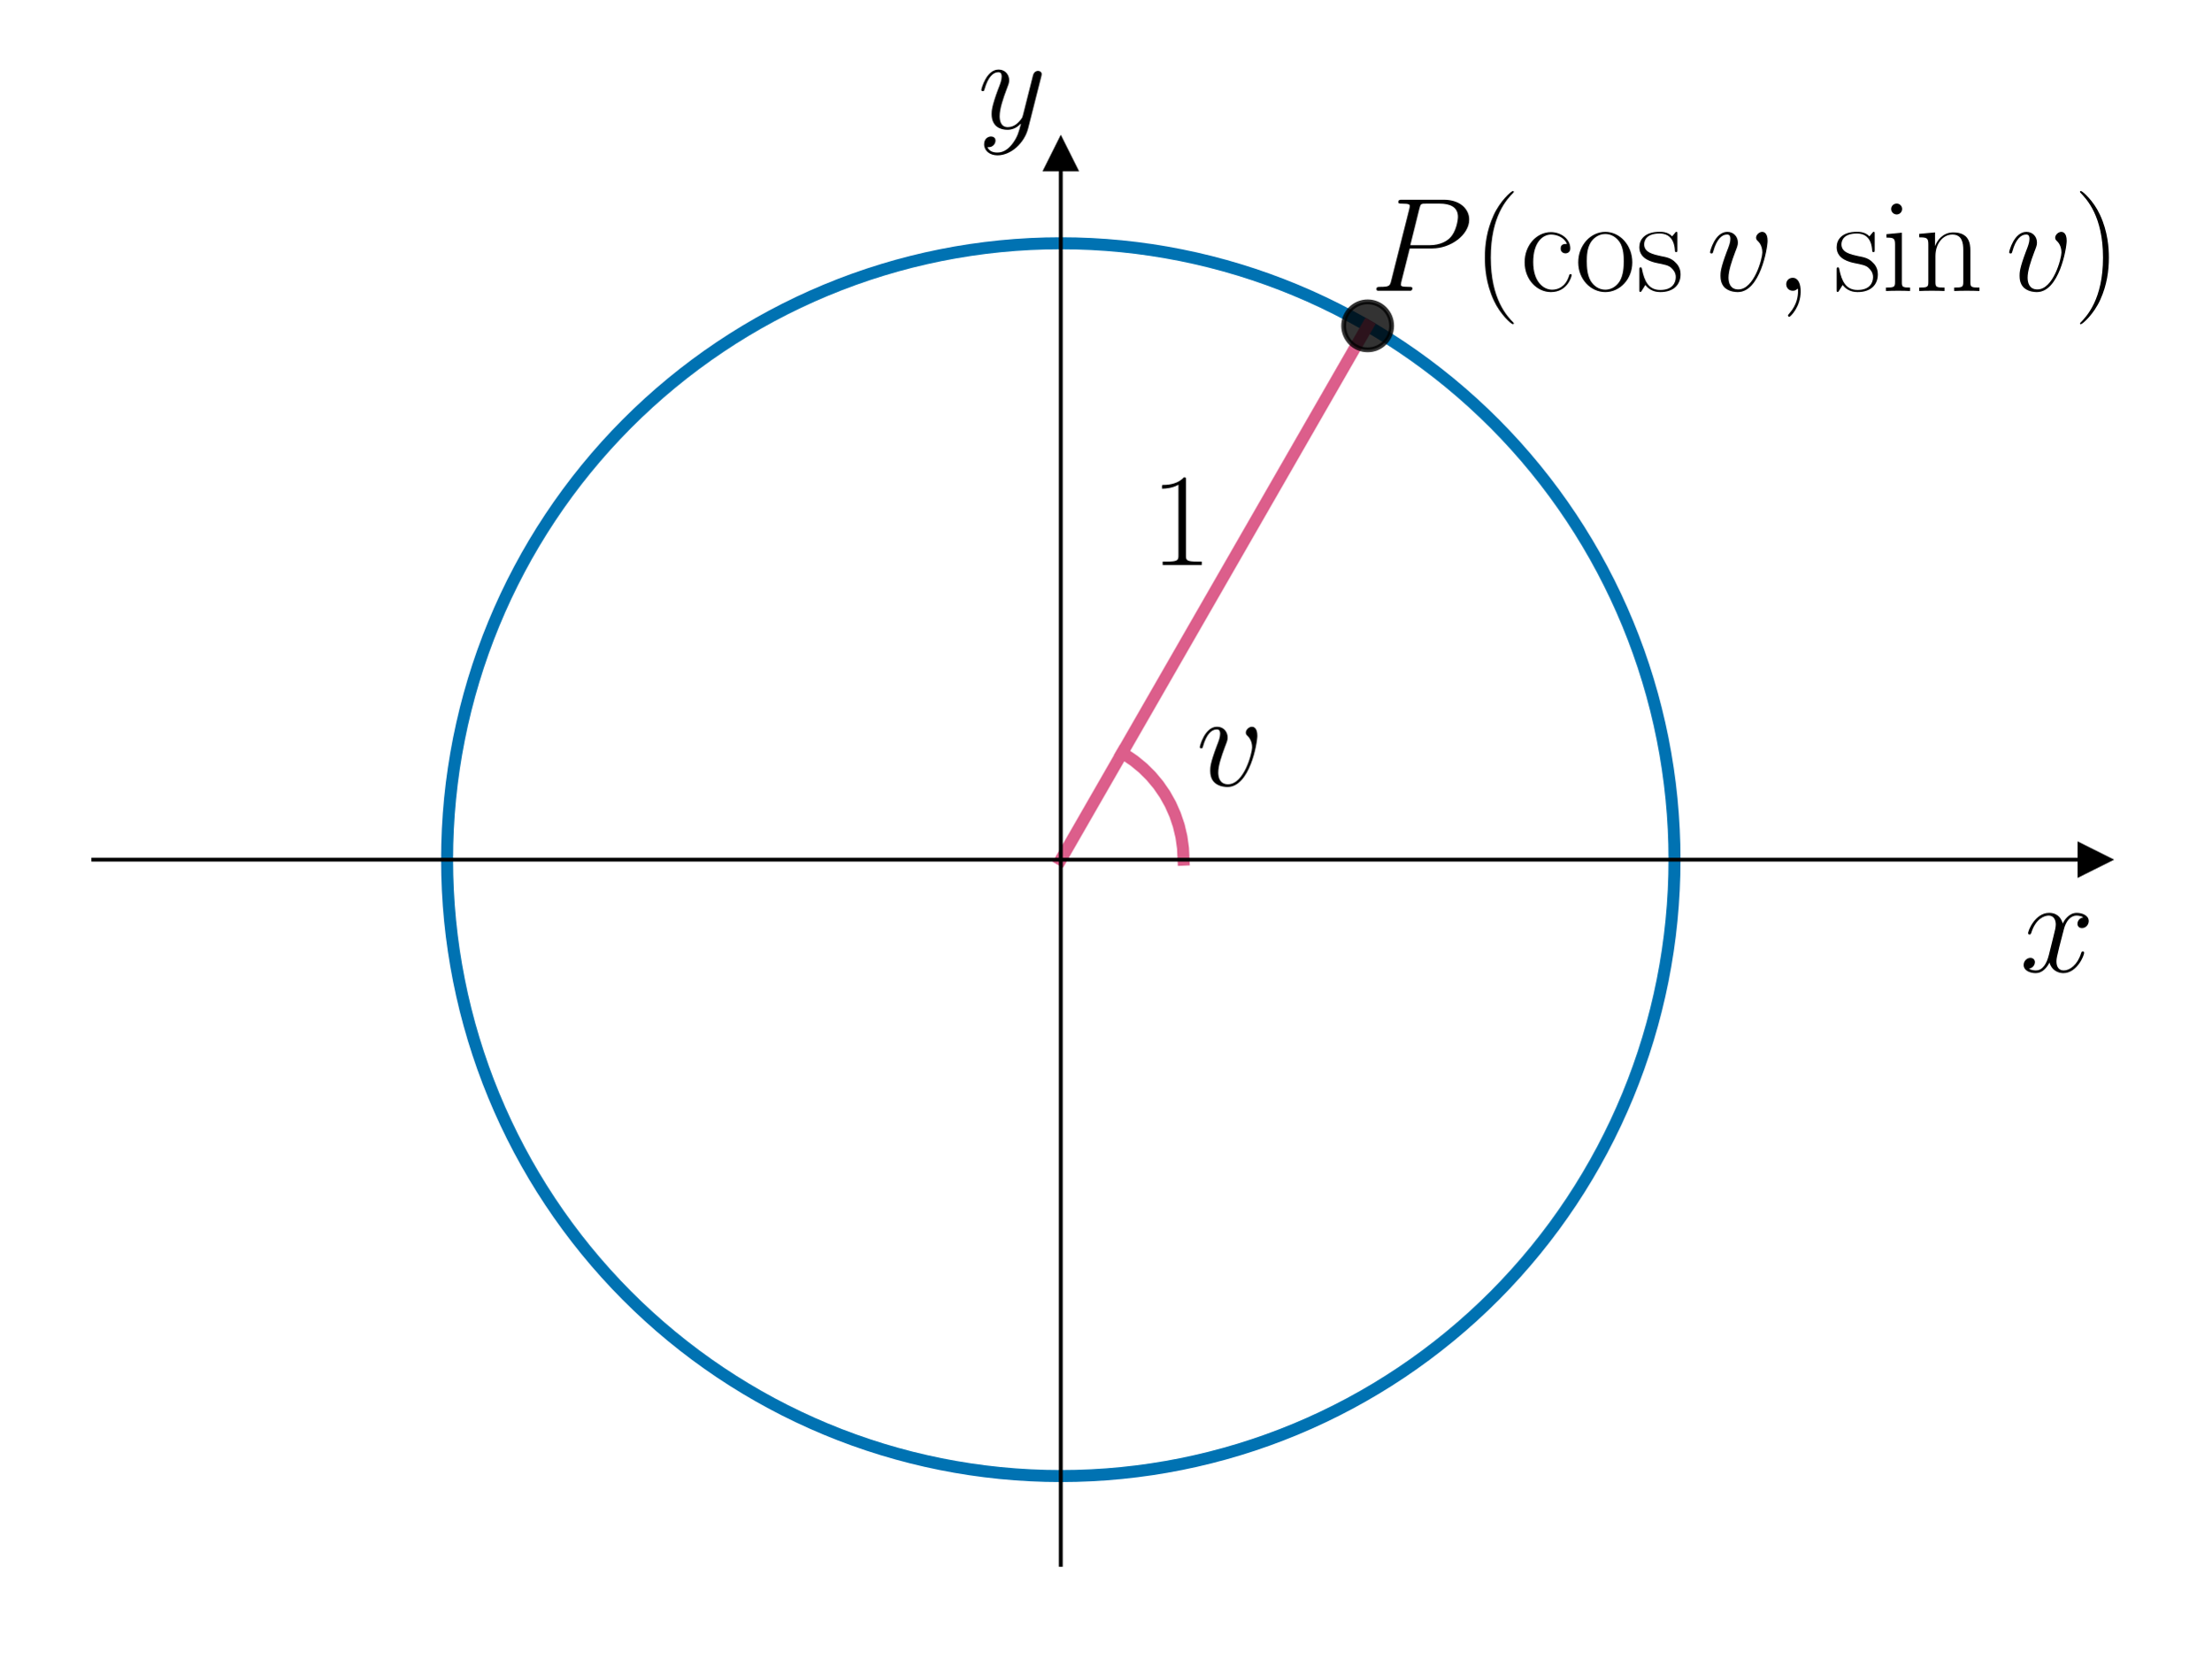
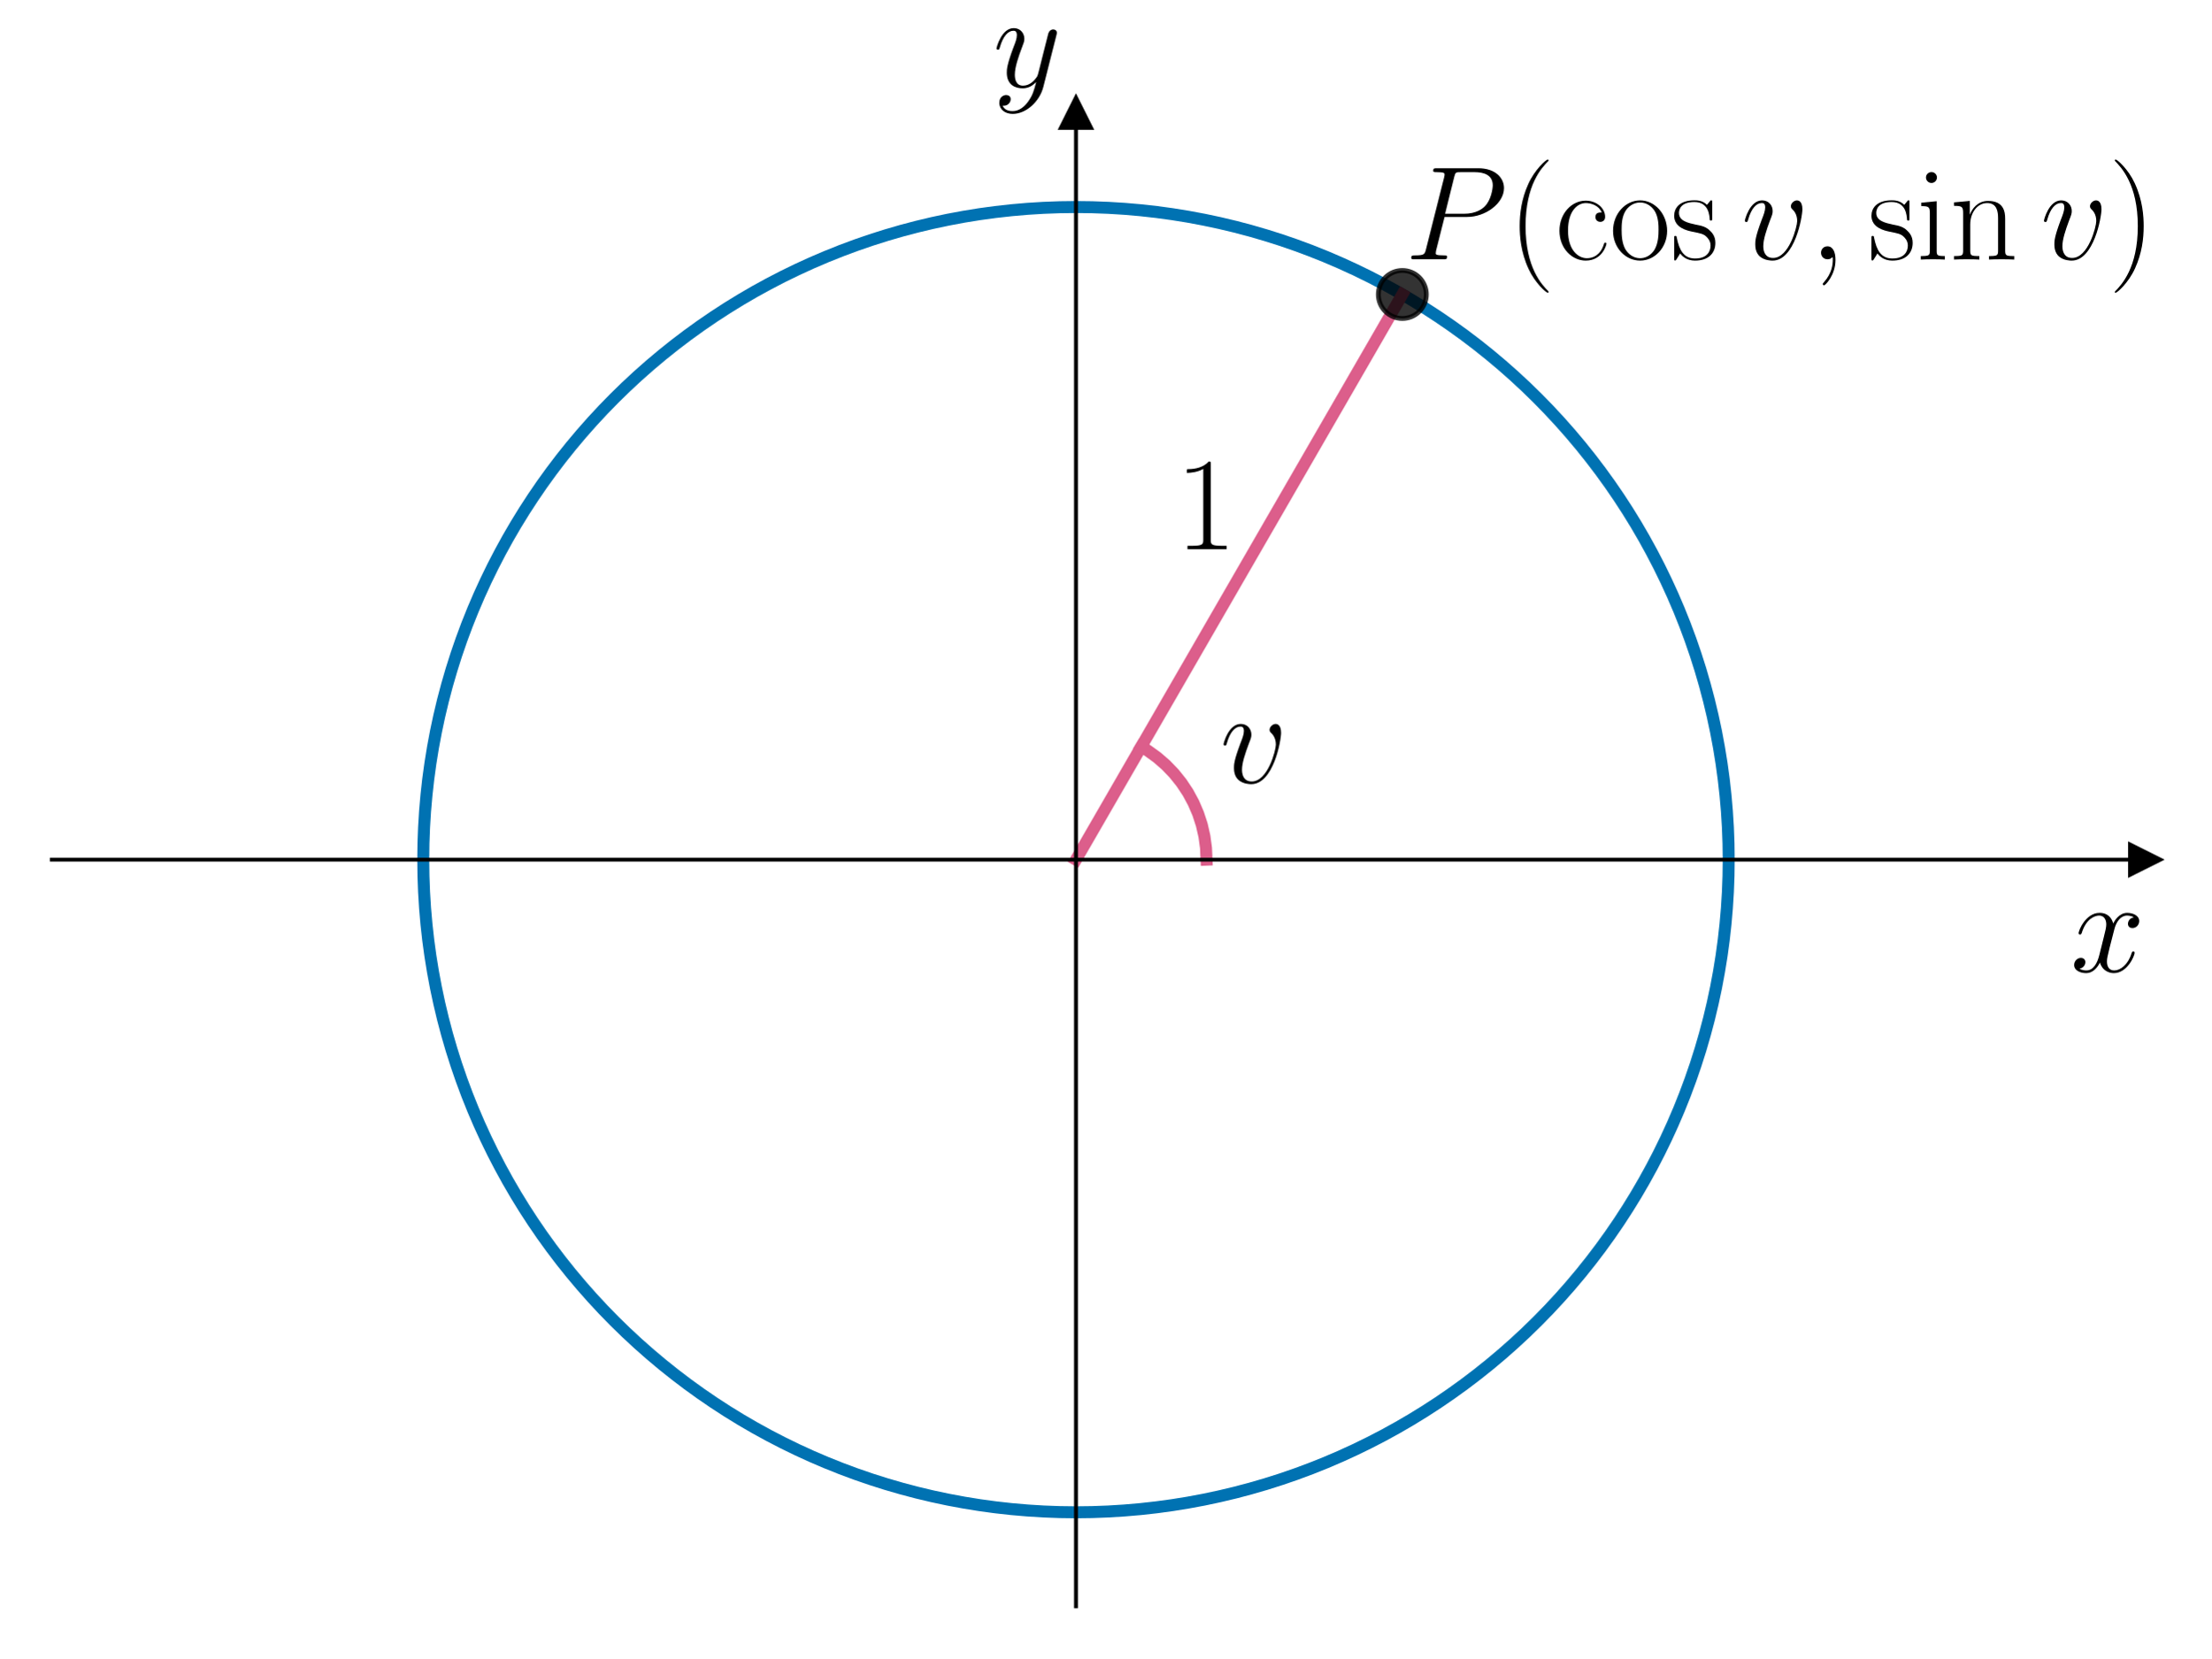
<svg xmlns="http://www.w3.org/2000/svg" xmlns:xlink="http://www.w3.org/1999/xlink" width="460.8pt" height="345.6pt" viewBox="0 0 460.8 345.6" version="1.1">
  <defs>
    <style type="text/css">*{stroke-linejoin: round; stroke-linecap: butt}</style>
  </defs>
  <g id="figure_1">
    <g id="patch_1">
      <path d="M 0 345.6  L 460.8 345.6  L 460.8 0  L 0 0  L 0 345.6  z " style="fill: none" />
    </g>
    <g id="axes_1">
      <g id="patch_2">
-         <path d="M 19.44 326.16  L 436.479 326.16  L 436.479 32.199  L 19.44 32.199  L 19.44 326.16  z " style="fill: none" />
+         <path d="M 10.8 334.8  L 447 334.8  L 447 23.559  L 10.8 23.559  L 10.8 334.8  z " style="fill: none" />
      </g>
      <g id="patch_3">
-         <path d="M 221.073 307.659  C 254.993 307.659 287.528 294.122 311.514 270.028  C 335.499 245.935 348.975 213.253 348.975 179.179  C 348.975 145.106 335.499 112.424 311.514 88.331  C 287.528 64.237 254.993 50.7 221.073 50.7  C 187.153 50.7 154.617 64.237 130.632 88.331  C 106.647 112.424 93.17 145.106 93.17 179.179  C 93.17 213.253 106.647 245.935 130.632 270.028  C 154.617 294.122 187.153 307.659 221.073 307.659  L 221.073 307.659  z " clip-path="url(#p3298c313ee)" style="fill: none; stroke: #0072b2; stroke-width: 2.5; stroke-linejoin: miter" />
+         <path d="M 224.237 315.211  C 260.313 315.211 294.917 300.878 320.426 275.369  C 345.936 249.859 360.269 215.256 360.269 179.179  C 360.269 143.103 345.936 108.5 320.426 82.99  C 294.917 57.481 260.313 43.147 224.237 43.147  C 188.161 43.147 153.558 57.481 128.048 82.99  C 102.538 108.5 88.205 143.103 88.205 179.179  C 88.205 215.256 102.538 249.859 128.048 275.369  C 153.558 300.878 188.161 315.211 224.237 315.211  L 224.237 315.211  z " clip-path="url(#pbe9446c201)" style="fill: none; stroke: #0072b2; stroke-width: 2.5; stroke-linejoin: miter" />
      </g>
      <g id="matplotlib.axis_1">
        <g id="text_1">
-           <g transform="translate(420.9576 202.5512) scale(0.28 -0.28)">
+           <g transform="translate(431.4785 202.5512) scale(0.28 -0.28)">
            <defs>
              <path id="CMMI12-78" d="M 3034 2606  C 2829 2567 2752 2414 2752 2293  C 2752 2139 2874 2088 2963 2088  C 3155 2088 3290 2254 3290 2427  C 3290 2695 2982 2816 2714 2816  C 2323 2816 2106 2433 2048 2312  C 1901 2816 1504 2816 1389 2816  C 736 2816 390 1980 390 1839  C 390 1814 416 1782 461 1782  C 512 1782 525 1820 538 1846  C 755 2555 1184 2689 1370 2689  C 1658 2689 1715 2420 1715 2267  C 1715 2127 1677 1980 1600 1673  L 1382 798  C 1286 415 1101 64 762 64  C 730 64 570 64 435 147  C 666 192 717 383 717 460  C 717 588 621 664 499 664  C 346 664 179 530 179 326  C 179 57 480 -64 755 -64  C 1062 -64 1280 179 1414 441  C 1517 64 1837 -64 2074 -64  C 2726 -64 3072 773 3072 913  C 3072 945 3046 971 3008 971  C 2950 971 2944 939 2925 888  C 2752 326 2381 64 2093 64  C 1869 64 1747 230 1747 492  C 1747 632 1773 734 1875 1156  L 2099 2024  C 2195 2408 2413 2689 2707 2689  C 2720 2689 2899 2689 3034 2606  z " transform="scale(0.015625)" />
            </defs>
            <use xlink:href="#CMMI12-78" transform="scale(0.996264)" />
          </g>
        </g>
      </g>
      <g id="matplotlib.axis_2">
        <g id="text_2">
-           <g transform="translate(203.7548 26.77296) scale(0.28 -0.28)">
+           <g transform="translate(206.9191 18.13296) scale(0.28 -0.28)">
            <defs>
              <path id="CMMI12-79" d="M 1683 -700  C 1510 -939 1261 -1152 947 -1152  C 870 -1152 563 -1152 467 -889  C 486 -895 518 -895 531 -895  C 723 -895 851 -729 851 -582  C 851 -435 730 -384 634 -384  C 531 -384 307 -458 307 -759  C 307 -1071 582 -1286 947 -1286  C 1587 -1286 2234 -700 2413 6  L 3040 2485  C 3046 2517 3059 2556 3059 2594  C 3059 2689 2982 2753 2886 2753  C 2829 2753 2694 2727 2643 2535  L 2170 658  C 2138 543 2138 530 2086 460  C 1958 281 1747 64 1440 64  C 1082 64 1050 415 1050 588  C 1050 952 1222 1443 1395 1903  C 1466 2088 1504 2178 1504 2305  C 1504 2574 1312 2816 998 2816  C 410 2816 173 1890 173 1839  C 173 1814 198 1782 243 1782  C 301 1782 307 1807 333 1897  C 486 2433 730 2689 979 2689  C 1037 2689 1146 2689 1146 2478  C 1146 2312 1075 2127 979 1884  C 666 1047 666 837 666 683  C 666 77 1101 -64 1421 -64  C 1606 -64 1837 -6 2061 230  L 2067 224  C 1971 -147 1907 -392 1683 -700  z " transform="scale(0.015625)" />
            </defs>
            <use xlink:href="#CMMI12-79" transform="scale(0.996264)" />
          </g>
        </g>
      </g>
      <g id="line2d_1">
        <defs>
-           <path id="m16316f69c1" d="M 3 0  L -3 -3  L -3 3  z " style="stroke: #000000; stroke-linejoin: miter" />
+           <path id="m4567ab9142" d="M 3 0  L -3 -3  L -3 3  z " style="stroke: #000000; stroke-linejoin: miter" />
        </defs>
        <g>
-           <use xlink:href="#m16316f69c1" x="436.479" y="179.179" style="stroke: #000000; stroke-linejoin: miter" />
+           <use xlink:href="#m4567ab9142" x="447" y="179.179" style="stroke: #000000; stroke-linejoin: miter" />
        </g>
      </g>
      <g id="line2d_2">
        <defs>
-           <path id="m0ef15c318a" d="M 0 -3  L -3 3  L 3 3  z " style="stroke: #000000; stroke-linejoin: miter" />
+           <path id="m6dfb286692" d="M 0 -3  L -3 3  L 3 3  z " style="stroke: #000000; stroke-linejoin: miter" />
        </defs>
        <g>
-           <use xlink:href="#m0ef15c318a" x="221.073" y="32.199" style="stroke: #000000; stroke-linejoin: miter" />
+           <use xlink:href="#m6dfb286692" x="224.237" y="23.559" style="stroke: #000000; stroke-linejoin: miter" />
        </g>
      </g>
      <g id="line2d_3">
-         <path d="M 246.653 179.179  L 246.542 176.789  L 246.211 174.42  L 245.661 172.092  L 244.898 169.825  L 243.928 167.639  L 242.761 165.554  L 241.405 163.586  L 239.873 161.754  L 238.178 160.073  L 236.334 158.558  L 234.359 157.221  L 233.863 156.926  L 233.863 156.926  " clip-path="url(#p3298c313ee)" style="fill: none; stroke: #dc5e8b; stroke-width: 2.5; stroke-linecap: square" />
+         <path d="M 251.443 179.179  L 251.333 176.732  L 251.003 174.304  L 250.456 171.916  L 249.696 169.587  L 248.73 167.336  L 247.565 165.18  L 246.211 163.138  L 244.679 161.227  L 242.981 159.46  L 241.131 157.854  L 239.145 156.421  L 237.84 155.618  L 237.84 155.618  " clip-path="url(#pbe9446c201)" style="fill: none; stroke: #dc5e8b; stroke-width: 2.5; stroke-linecap: square" />
      </g>
      <g id="line2d_4">
-         <path d="M 221.073 179.179  L 285.024 67.913  " clip-path="url(#p3298c313ee)" style="fill: none; stroke: #dc5e8b; stroke-width: 2.5; stroke-linecap: square" />
+         <path d="M 224.237 179.179  L 292.253 61.372  " clip-path="url(#pbe9446c201)" style="fill: none; stroke: #dc5e8b; stroke-width: 2.5; stroke-linecap: square" />
      </g>
      <g id="line2d_5">
        <defs>
-           <path id="m7f7742c0b2" d="M 0 5  C 1.326 5 2.598 4.473 3.536 3.536  C 4.473 2.598 5 1.326 5 0  C 5 -1.326 4.473 -2.598 3.536 -3.536  C 2.598 -4.473 1.326 -5 0 -5  C -1.326 -5 -2.598 -4.473 -3.536 -3.536  C -4.473 -2.598 -5 -1.326 -5 0  C -5 1.326 -4.473 2.598 -3.536 3.536  C -2.598 4.473 -1.326 5 0 5  z " style="stroke: #000000; stroke-opacity: 0.8" />
+           <path id="m7897225437" d="M 0 5  C 1.326 5 2.598 4.473 3.536 3.536  C 4.473 2.598 5 1.326 5 0  C 5 -1.326 4.473 -2.598 3.536 -3.536  C 2.598 -4.473 1.326 -5 0 -5  C -1.326 -5 -2.598 -4.473 -3.536 -3.536  C -4.473 -2.598 -5 -1.326 -5 0  C -5 1.326 -4.473 2.598 -3.536 3.536  C -2.598 4.473 -1.326 5 0 5  z " style="stroke: #000000; stroke-opacity: 0.8" />
        </defs>
-         <g clip-path="url(#p3298c313ee)">
-           <use xlink:href="#m7f7742c0b2" x="285.024" y="67.913" style="fill-opacity: 0.8; stroke: #000000; stroke-opacity: 0.8" />
+         <g clip-path="url(#pbe9446c201)">
+           <use xlink:href="#m7897225437" x="292.253" y="61.372" style="fill-opacity: 0.8; stroke: #000000; stroke-opacity: 0.8" />
        </g>
      </g>
      <g id="patch_4">
-         <path d="M 221.073 326.16  L 221.073 32.199  " style="fill: none; stroke: #000000; stroke-width: 0.8; stroke-linejoin: miter; stroke-linecap: square" />
+         <path d="M 224.237 334.8  L 224.237 23.559  " style="fill: none; stroke: #000000; stroke-width: 0.8; stroke-linejoin: miter; stroke-linecap: square" />
      </g>
      <g id="patch_5">
-         <path d="M 436.479 326.16  L 436.479 32.199  " style="fill: none" />
+         <path d="M 447 334.8  L 447 23.559  " style="fill: none" />
      </g>
      <g id="patch_6">
-         <path d="M 19.44 179.179  L 436.479 179.179  " style="fill: none; stroke: #000000; stroke-width: 0.8; stroke-linejoin: miter; stroke-linecap: square" />
+         <path d="M 10.8 179.179  L 447 179.179  " style="fill: none; stroke: #000000; stroke-width: 0.8; stroke-linejoin: miter; stroke-linecap: square" />
      </g>
      <g id="patch_7">
-         <path d="M 19.44 32.199  L 436.479 32.199  " style="fill: none" />
+         <path d="M 10.8 23.559  L 447 23.559  " style="fill: none" />
      </g>
      <g id="text_3">
-         <g transform="translate(285.545 60.59519) scale(0.28 -0.28)">
+         <g transform="translate(292.7979 54.033) scale(0.28 -0.28)">
          <defs>
            <path id="CMMI12-50" d="M 1894 2023  L 2970 2023  C 3853 2023 4736 2673 4736 3401  C 4736 3898 4314 4352 3507 4352  L 1530 4352  C 1408 4352 1350 4352 1350 4231  C 1350 4167 1408 4167 1504 4167  C 1894 4167 1894 4116 1894 4046  C 1894 4034 1894 3995 1869 3899  L 1005 472  C 947 249 934 185 486 185  C 365 185 301 185 301 70  C 301 0 358 0 397 0  C 518 0 646 0 768 0  L 1517 0  C 1638 0 1773 0 1894 0  C 1946 0 2016 0 2016 121  C 2016 185 1958 185 1862 185  C 1478 185 1472 230 1472 293  C 1472 325 1478 369 1485 401  L 1894 2023  z M 2355 3930  C 2413 4167 2438 4167 2688 4167  L 3322 4167  C 3802 4167 4198 4013 4198 3535  C 4198 3369 4115 2827 3821 2534  C 3712 2419 3405 2176 2822 2176  L 1920 2176  L 2355 3930  z " transform="scale(0.015625)" />
            <path id="CMR17-28" d="M 1958 -1561  C 1958 -1555 1958 -1542 1939 -1523  C 1645 -1224 858 -407 858 1581  C 858 3569 1632 4379 1946 4697  C 1946 4704 1958 4717 1958 4736  C 1958 4755 1939 4768 1914 4768  C 1843 4768 1299 4296 986 3594  C 666 2887 576 2199 576 1588  C 576 1128 621 351 1005 -471  C 1312 -1135 1837 -1600 1914 -1600  C 1946 -1600 1958 -1587 1958 -1561  z " transform="scale(0.015625)" />
            <path id="CMR17-63" d="M 2234 2240  C 2112 2240 1933 2240 1933 2017  C 1933 1838 2080 1787 2163 1787  C 2208 1787 2394 1807 2394 2024  C 2394 2467 1958 2803 1466 2803  C 787 2803 211 2178 211 1363  C 211 516 813 -64 1466 -64  C 2259 -64 2458 677 2458 748  C 2458 774 2451 793 2406 793  C 2362 793 2355 787 2330 703  C 2163 180 1798 51 1523 51  C 1114 51 621 427 621 1369  C 621 2338 1094 2688 1472 2688  C 1722 2688 2093 2573 2234 2240  z " transform="scale(0.015625)" />
            <path id="CMR17-6f" d="M 2758 1356  C 2758 2176 2163 2816 1466 2816  C 768 2816 173 2176 173 1356  C 173 551 768 -64 1466 -64  C 2163 -64 2758 551 2758 1356  z M 1466 51  C 1165 51 909 230 762 480  C 602 767 582 1126 582 1408  C 582 1677 595 2010 762 2298  C 890 2509 1139 2714 1466 2714  C 1754 2714 1997 2554 2150 2330  C 2349 2029 2349 1607 2349 1408  C 2349 1158 2336 775 2163 467  C 1984 173 1709 51 1466 51  z " transform="scale(0.015625)" />
            <path id="CMR17-73" d="M 1978 2697  C 1978 2813 1971 2819 1933 2819  C 1907 2819 1901 2813 1824 2717  C 1805 2691 1747 2626 1728 2601  C 1523 2819 1235 2819 1126 2819  C 416 2819 160 2447 160 2076  C 160 1498 813 1365 998 1325  C 1402 1243 1542 1217 1677 1101  C 1760 1025 1901 884 1901 654  C 1901 384 1747 38 1158 38  C 602 38 403 460 288 1021  C 269 1110 269 1117 218 1117  C 166 1117 160 1110 160 983  L 160 63  C 160 -51 166 -58 205 -58  C 237 -58 243 -51 275 0  C 314 57 410 211 448 276  C 576 103 800 -64 1158 -64  C 1792 -64 2131 283 2131 784  C 2131 1112 1958 1285 1875 1362  C 1683 1561 1459 1606 1190 1657  C 838 1735 390 1825 390 2217  C 390 2383 480 2737 1126 2737  C 1811 2737 1850 2094 1862 1888  C 1869 1856 1901 1849 1920 1849  C 1978 1849 1978 1869 1978 1978  L 1978 2697  z " transform="scale(0.015625)" />
            <path id="CMMI12-76" d="M 2925 2389  C 2925 2791 2720 2816 2669 2816  C 2515 2816 2374 2663 2374 2535  C 2374 2459 2419 2414 2445 2389  C 2509 2331 2675 2159 2675 1827  C 2675 1558 2291 64 1523 64  C 1133 64 1056 390 1056 626  C 1056 945 1203 1392 1376 1852  C 1478 2114 1504 2178 1504 2305  C 1504 2574 1312 2816 998 2816  C 410 2816 173 1890 173 1839  C 173 1814 198 1782 243 1782  C 301 1782 307 1807 333 1897  C 486 2446 736 2689 979 2689  C 1037 2689 1146 2689 1146 2478  C 1146 2312 1075 2127 979 1884  C 672 1067 672 869 672 715  C 672 575 691 313 890 134  C 1120 -64 1440 -64 1498 -64  C 2560 -64 2925 2024 2925 2389  z " transform="scale(0.015625)" />
            <path id="CMMI12-3b" d="M 1248 -31  C 1248 343 1126 619 864 619  C 659 619 557 453 557 313  C 557 172 653 0 870 0  C 954 0 1024 26 1082 83  C 1094 96 1101 96 1107 96  C 1120 96 1120 5 1120 -27  C 1120 -240 1082 -659 710 -1080  C 640 -1157 640 -1170 640 -1183  C 640 -1216 672 -1248 704 -1248  C 755 -1248 1248 -771 1248 -31  z " transform="scale(0.015625)" />
            <path id="CMR17-69" d="M 992 3909  C 992 4049 877 4170 730 4170  C 589 4170 467 4056 467 3909  C 467 3769 582 3648 730 3648  C 870 3648 992 3763 992 3909  z M 243 2706  L 243 2541  C 602 2541 653 2502 653 2197  L 653 427  C 653 184 627 153 218 153  L 218 -13  C 371 0 646 0 806 0  C 960 0 1222 0 1370 -13  L 1370 153  C 992 153 979 191 979 420  L 979 2776  L 243 2706  z " transform="scale(0.015625)" />
            <path id="CMR17-6e" d="M 2656 1933  C 2656 2259 2592 2790 1837 2790  C 1331 2790 1069 2400 973 2144  L 966 2144  L 966 2790  L 211 2720  L 211 2554  C 589 2554 646 2515 646 2208  L 646 428  C 646 184 621 153 211 153  L 211 -13  C 365 0 646 0 813 0  C 979 0 1267 0 1421 -13  L 1421 153  C 1011 153 986 178 986 428  L 986 1658  C 986 2247 1344 2688 1792 2688  C 2266 2688 2317 2266 2317 1958  L 2317 428  C 2317 184 2291 153 1882 153  L 1882 -13  C 2035 0 2317 0 2483 0  C 2650 0 2938 0 3091 -13  L 3091 153  C 2682 153 2656 178 2656 428  L 2656 1933  z " transform="scale(0.015625)" />
            <path id="CMR17-29" d="M 1683 1581  C 1683 2040 1638 2817 1254 3639  C 947 4303 422 4768 346 4768  C 326 4768 301 4761 301 4729  C 301 4717 307 4710 314 4697  C 621 4378 1402 3568 1402 1584  C 1402 -407 627 -1217 314 -1537  C 307 -1549 301 -1556 301 -1568  C 301 -1600 326 -1600 346 -1600  C 416 -1600 960 -1128 1274 -426  C 1594 281 1683 969 1683 1581  z " transform="scale(0.015625)" />
          </defs>
          <use xlink:href="#CMMI12-50" transform="scale(0.996264)" />
          <use xlink:href="#CMR17-28" transform="translate(76.42582 0) scale(0.996264)" />
          <use xlink:href="#CMR17-63" transform="translate(111.7066 0) scale(0.996264)" />
          <use xlink:href="#CMR17-6f" transform="translate(152.1922 0) scale(0.996264)" />
          <use xlink:href="#CMR17-73" transform="translate(197.8827 0) scale(0.996264)" />
          <use xlink:href="#CMMI12-76" transform="translate(250.2885 0) scale(0.996264)" />
          <use xlink:href="#CMMI12-3b" transform="translate(301.0236 0) scale(0.996264)" />
          <use xlink:href="#CMR17-73" transform="translate(344.7252 0) scale(0.996264)" />
          <use xlink:href="#CMR17-69" transform="translate(380.5266 0) scale(0.996264)" />
          <use xlink:href="#CMR17-6e" transform="translate(405.3976 0) scale(0.996264)" />
          <use xlink:href="#CMMI12-76" transform="translate(472.8974 0) scale(0.996264)" />
          <use xlink:href="#CMR17-29" transform="translate(523.6326 0) scale(0.996264)" />
        </g>
      </g>
      <g id="text_4">
-         <g transform="translate(239.7342 117.7531) scale(0.28 -0.28)">
+         <g transform="translate(244.9069 114.4612) scale(0.28 -0.28)">
          <defs>
            <path id="CMR17-31" d="M 1702 4058  C 1702 4192 1696 4192 1606 4192  C 1357 3916 979 3827 621 3827  C 602 3827 570 3827 563 3808  C 557 3795 557 3782 557 3648  C 755 3648 1088 3686 1344 3839  L 1344 461  C 1344 236 1331 160 781 160  L 589 160  L 589 0  C 896 0 1216 0 1523 0  C 1830 0 2150 0 2458 0  L 2458 160  L 2266 160  C 1715 160 1702 230 1702 458  L 1702 4058  z " transform="scale(0.015625)" />
          </defs>
          <use xlink:href="#CMR17-31" transform="scale(0.996264)" />
        </g>
      </g>
      <g id="text_5">
-         <g transform="translate(249.2854 163.7504) scale(0.28 -0.28)">
+         <g transform="translate(254.2337 163.1624) scale(0.28 -0.28)">
          <use xlink:href="#CMMI12-76" transform="scale(0.996264)" />
        </g>
      </g>
    </g>
  </g>
  <defs>
-     <clipPath id="p3298c313ee">
-       <rect x="19.44" y="32.199" width="417.039" height="293.961" />
+     <clipPath id="pbe9446c201">
+       <rect x="10.8" y="23.559" width="436.2" height="311.241" />
    </clipPath>
  </defs>
</svg>
